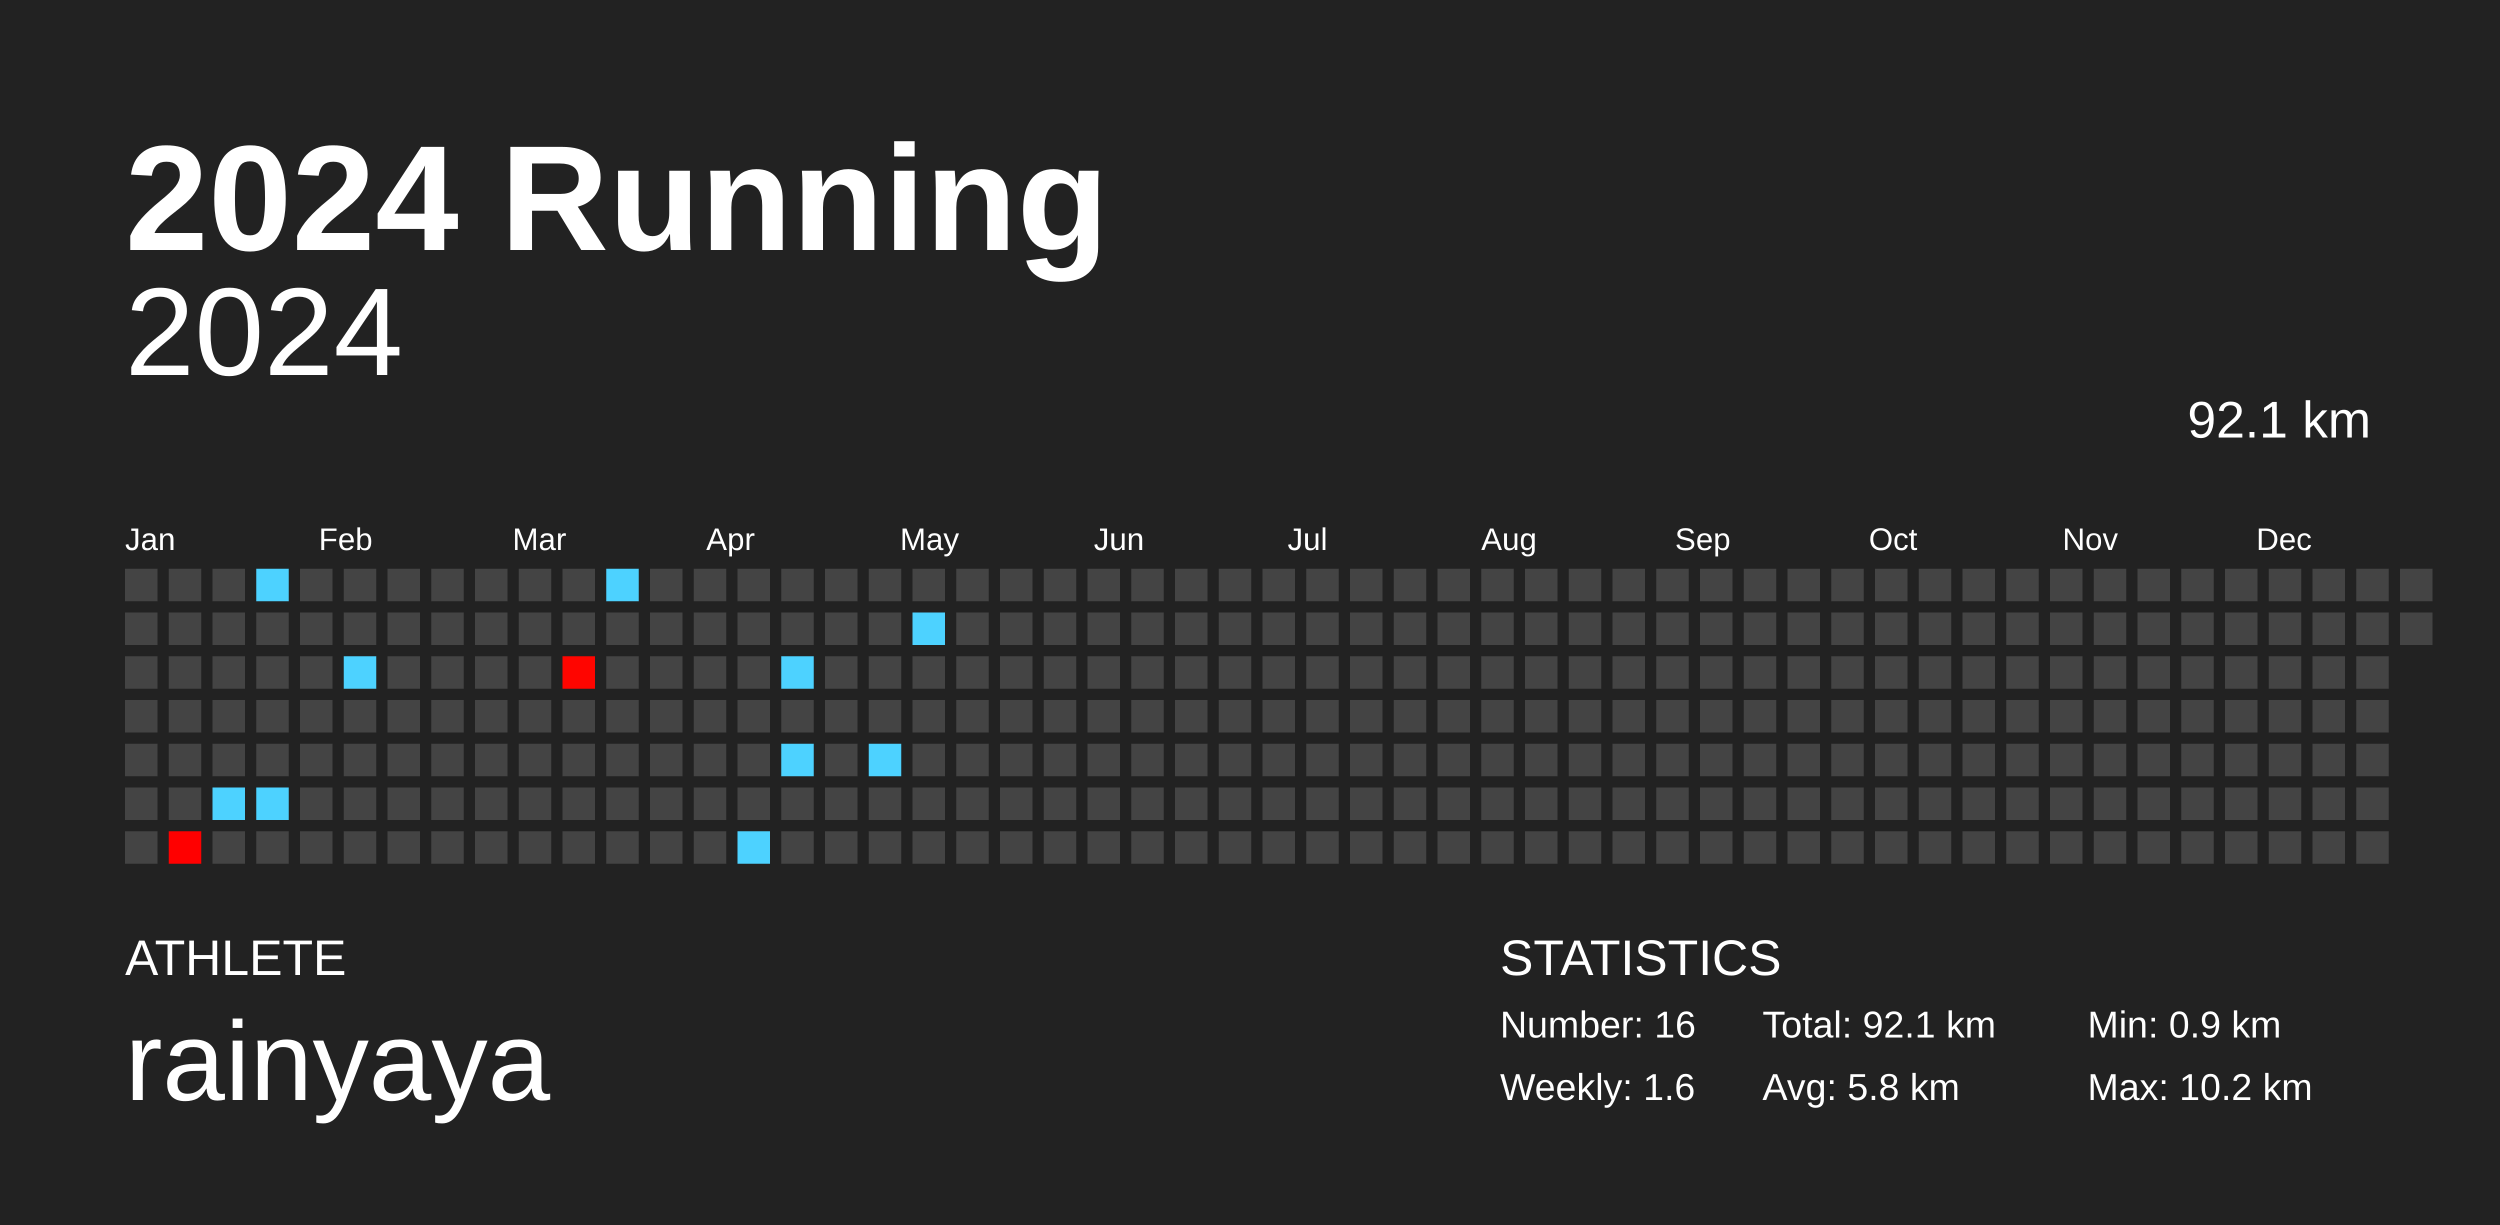
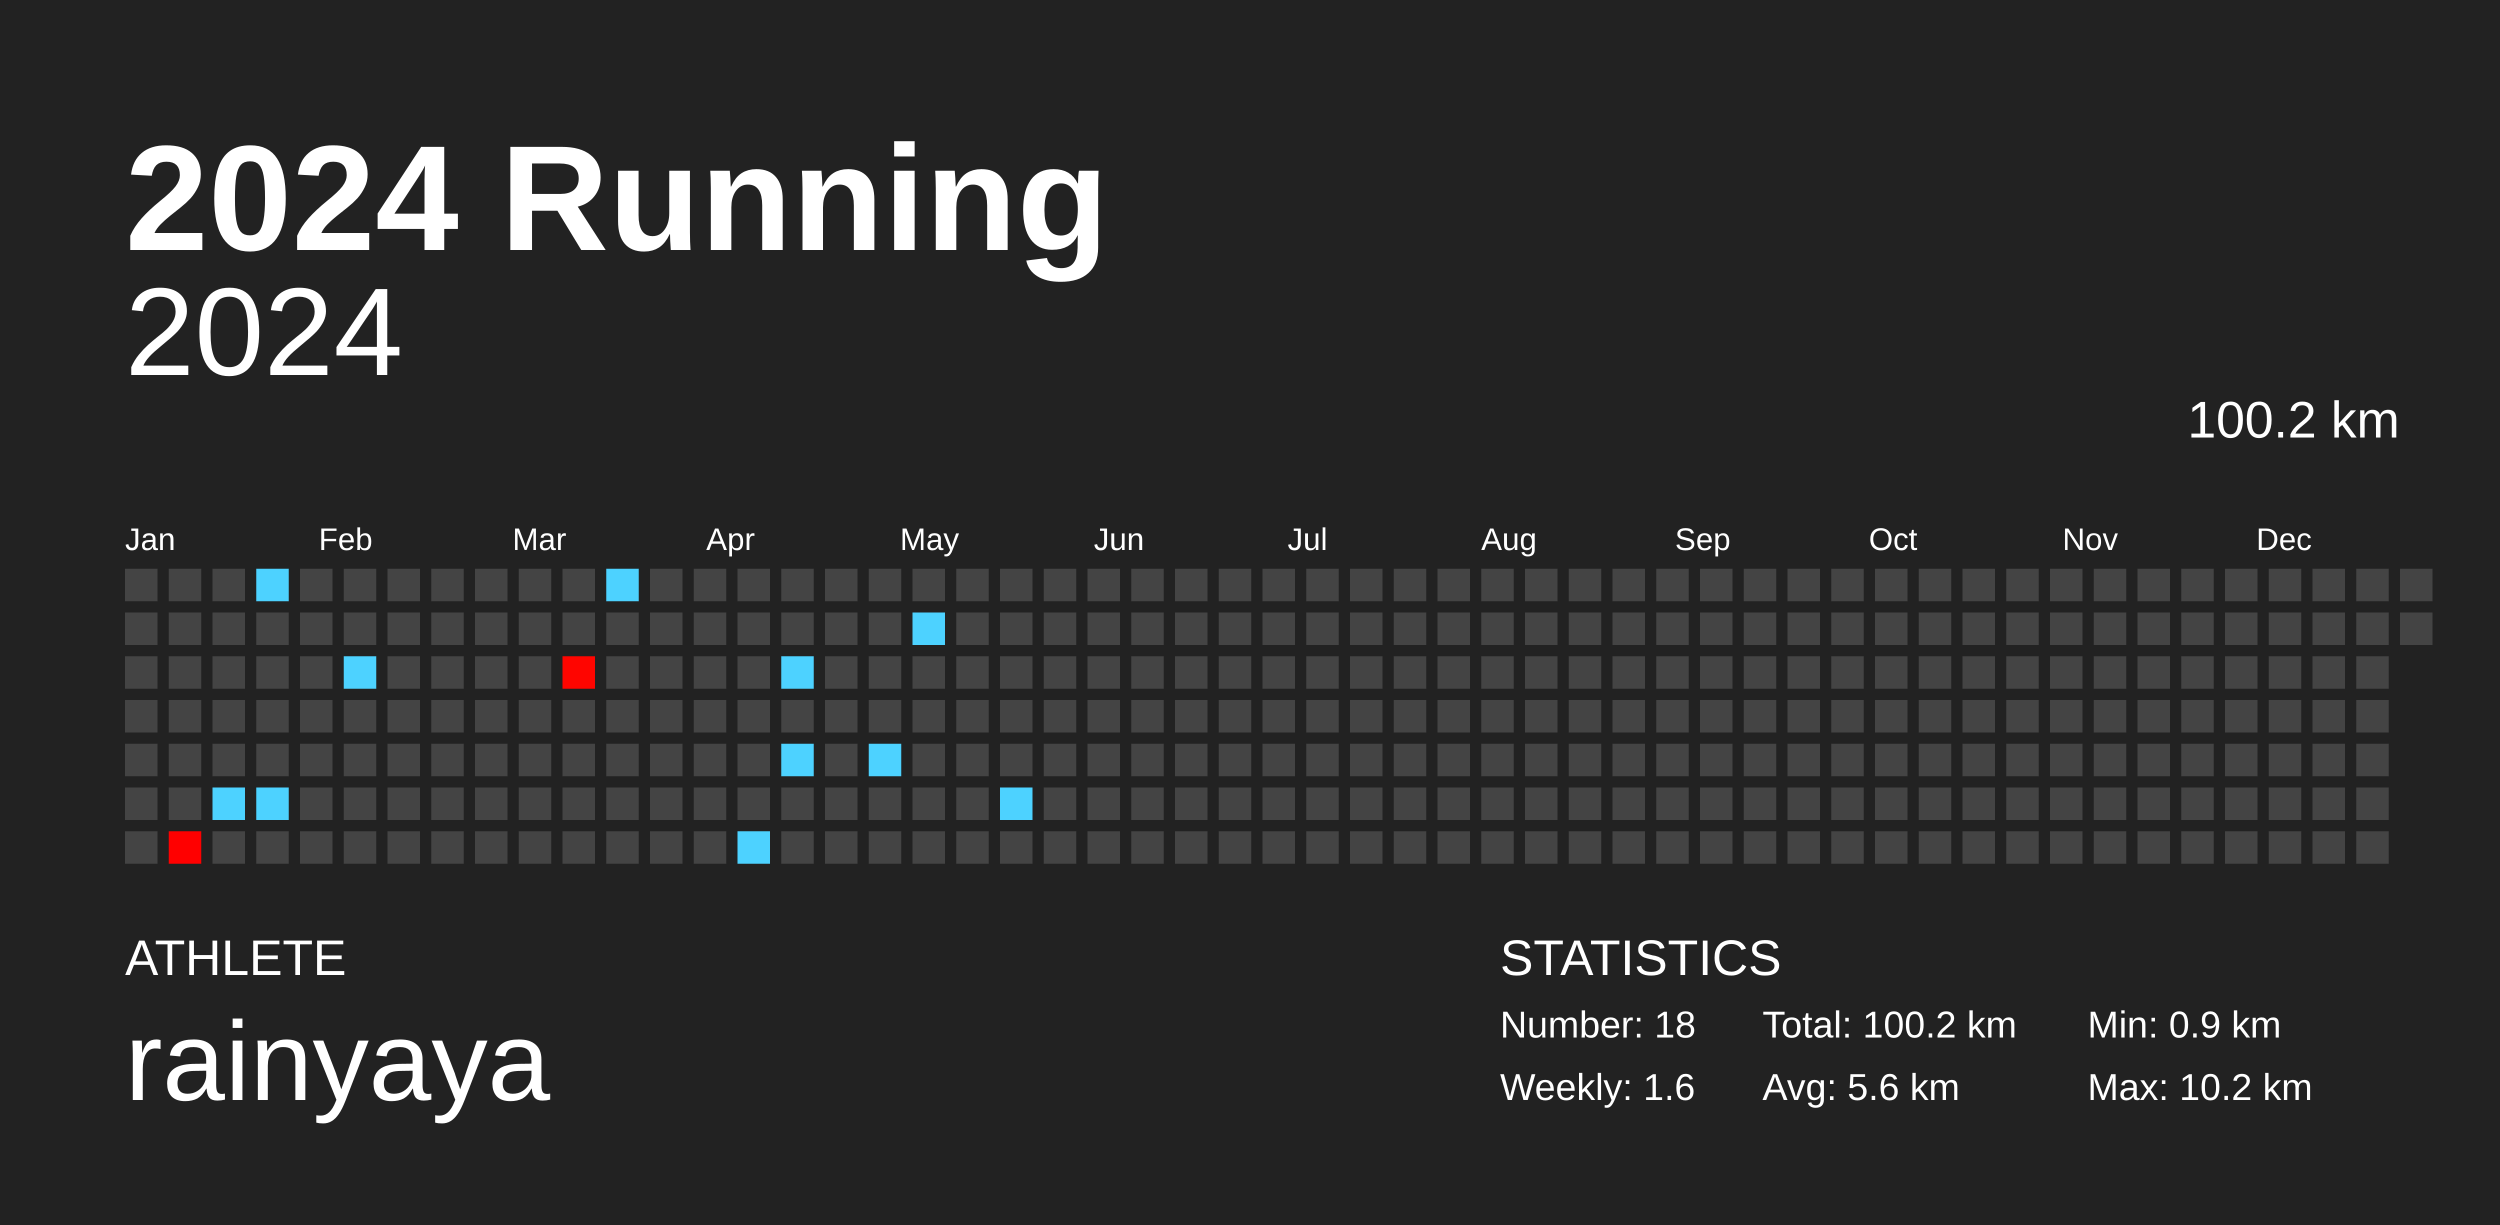
<svg xmlns="http://www.w3.org/2000/svg" baseProfile="full" height="98mm" version="1.1" viewBox="0,0,200,98" width="200mm">
  <defs />
  <rect fill="#222222" height="98" width="200" x="0" y="0" />
  <text fill="#FFFFFF" style="font-size:12px; font-family:Arial; font-weight:bold;" x="10" y="20">2024 Running</text>
  <text fill="#FFFFFF" style="font-size:4px; font-family:Arial" x="10" y="78">ATHLETE</text>
  <text fill="#FFFFFF" style="font-size:9px; font-family:Arial" x="10" y="88">rainyaya</text>
  <text fill="#FFFFFF" style="font-size:4px; font-family:Arial" x="120" y="78">STATISTICS</text>
-   <text fill="#FFFFFF" style="font-size:3px; font-family:Arial" x="120" y="83">Number: 16</text>
+   <text fill="#FFFFFF" style="font-size:3px; font-family:Arial" x="120" y="83">Number: 18</text>
  <text fill="#FFFFFF" style="font-size:3px; font-family:Arial" x="120" y="88">Weekly: 1.6</text>
-   <text fill="#FFFFFF" style="font-size:3px; font-family:Arial" x="141" y="83">Total: 92.1 km</text>
-   <text fill="#FFFFFF" style="font-size:3px; font-family:Arial" x="141" y="88">Avg: 5.8 km</text>
+   <text fill="#FFFFFF" style="font-size:3px; font-family:Arial" x="141" y="83">Total: 100.2 km</text>
+   <text fill="#FFFFFF" style="font-size:3px; font-family:Arial" x="141" y="88">Avg: 5.6 km</text>
  <text fill="#FFFFFF" style="font-size:3px; font-family:Arial" x="167" y="83">Min: 0.9 km</text>
  <text fill="#FFFFFF" style="font-size:3px; font-family:Arial" x="167" y="88">Max: 10.2 km</text>
  <text alignment-baseline="hanging" fill="#FFFFFF" style="font-size:10.0px; font-family:Arial;" x="10" y="30">2024</text>
-   <text alignment-baseline="hanging" fill="#FFFFFF" style="font-size:4.125px; font-family:Arial;" x="175" y="35">92.1 km</text>
+   <text alignment-baseline="hanging" fill="#FFFFFF" style="font-size:4.125px; font-family:Arial;" x="175" y="35">100.2 km</text>
  <text fill="#FFFFFF" style="font-size:2.5px; font-family:Arial" x="10.0" y="44">Jan</text>
  <text fill="#FFFFFF" style="font-size:2.5px; font-family:Arial" x="25.5" y="44">Feb</text>
  <text fill="#FFFFFF" style="font-size:2.5px; font-family:Arial" x="41.0" y="44">Mar</text>
  <text fill="#FFFFFF" style="font-size:2.5px; font-family:Arial" x="56.5" y="44">Apr</text>
  <text fill="#FFFFFF" style="font-size:2.5px; font-family:Arial" x="72.0" y="44">May</text>
  <text fill="#FFFFFF" style="font-size:2.5px; font-family:Arial" x="87.5" y="44">Jun</text>
  <text fill="#FFFFFF" style="font-size:2.5px; font-family:Arial" x="103.0" y="44">Jul</text>
  <text fill="#FFFFFF" style="font-size:2.5px; font-family:Arial" x="118.5" y="44">Aug</text>
  <text fill="#FFFFFF" style="font-size:2.5px; font-family:Arial" x="134.0" y="44">Sep</text>
  <text fill="#FFFFFF" style="font-size:2.5px; font-family:Arial" x="149.5" y="44">Oct</text>
  <text fill="#FFFFFF" style="font-size:2.5px; font-family:Arial" x="165.0" y="44">Nov</text>
  <text fill="#FFFFFF" style="font-size:2.5px; font-family:Arial" x="180.5" y="44">Dec</text>
  <rect fill="#444444" height="2.6" width="2.6" x="10.0" y="45.5" />
  <rect fill="#444444" height="2.6" width="2.6" x="10.0" y="49.0" />
  <rect fill="#444444" height="2.6" width="2.6" x="10.0" y="52.5" />
  <rect fill="#444444" height="2.6" width="2.6" x="10.0" y="56.0" />
  <rect fill="#444444" height="2.6" width="2.6" x="10.0" y="59.5" />
  <rect fill="#444444" height="2.6" width="2.6" x="10.0" y="63.0" />
  <rect fill="#444444" height="2.6" width="2.6" x="10.0" y="66.5" />
  <rect fill="#444444" height="2.6" width="2.6" x="13.5" y="45.5" />
  <rect fill="#444444" height="2.6" width="2.6" x="13.5" y="49.0" />
  <rect fill="#444444" height="2.6" width="2.6" x="13.5" y="52.5" />
  <rect fill="#444444" height="2.6" width="2.6" x="13.5" y="56.0" />
  <rect fill="#444444" height="2.6" width="2.6" x="13.5" y="59.5" />
  <rect fill="#444444" height="2.6" width="2.6" x="13.5" y="63.0" />
  <rect fill="#ff0000" height="2.6" width="2.6" x="13.5" y="66.5" />
  <rect fill="#444444" height="2.6" width="2.6" x="17.0" y="45.5" />
  <rect fill="#444444" height="2.6" width="2.6" x="17.0" y="49.0" />
  <rect fill="#444444" height="2.6" width="2.6" x="17.0" y="52.5" />
  <rect fill="#444444" height="2.6" width="2.6" x="17.0" y="56.0" />
  <rect fill="#444444" height="2.6" width="2.6" x="17.0" y="59.5" />
  <rect fill="#4dd2ff" height="2.6" width="2.6" x="17.0" y="63.0" />
  <rect fill="#444444" height="2.6" width="2.6" x="17.0" y="66.5" />
  <rect fill="#4dd2ff" height="2.6" width="2.6" x="20.5" y="45.5" />
  <rect fill="#444444" height="2.6" width="2.6" x="20.5" y="49.0" />
  <rect fill="#444444" height="2.6" width="2.6" x="20.5" y="52.5" />
  <rect fill="#444444" height="2.6" width="2.6" x="20.5" y="56.0" />
  <rect fill="#444444" height="2.6" width="2.6" x="20.5" y="59.5" />
  <rect fill="#4dd2ff" height="2.6" width="2.6" x="20.5" y="63.0" />
  <rect fill="#444444" height="2.6" width="2.6" x="20.5" y="66.5" />
  <rect fill="#444444" height="2.6" width="2.6" x="24.0" y="45.5" />
  <rect fill="#444444" height="2.6" width="2.6" x="24.0" y="49.0" />
  <rect fill="#444444" height="2.6" width="2.6" x="24.0" y="52.5" />
  <rect fill="#444444" height="2.6" width="2.6" x="24.0" y="56.0" />
  <rect fill="#444444" height="2.6" width="2.6" x="24.0" y="59.5" />
  <rect fill="#444444" height="2.6" width="2.6" x="24.0" y="63.0" />
  <rect fill="#444444" height="2.6" width="2.6" x="24.0" y="66.5" />
  <rect fill="#444444" height="2.6" width="2.6" x="27.5" y="45.5" />
  <rect fill="#444444" height="2.6" width="2.6" x="27.5" y="49.0" />
  <rect fill="#4dd2ff" height="2.6" width="2.6" x="27.5" y="52.5" />
  <rect fill="#444444" height="2.6" width="2.6" x="27.5" y="56.0" />
  <rect fill="#444444" height="2.6" width="2.6" x="27.5" y="59.5" />
  <rect fill="#444444" height="2.6" width="2.6" x="27.5" y="63.0" />
  <rect fill="#444444" height="2.6" width="2.6" x="27.5" y="66.5" />
  <rect fill="#444444" height="2.6" width="2.6" x="31.0" y="45.5" />
  <rect fill="#444444" height="2.6" width="2.6" x="31.0" y="49.0" />
  <rect fill="#444444" height="2.6" width="2.6" x="31.0" y="52.5" />
  <rect fill="#444444" height="2.6" width="2.6" x="31.0" y="56.0" />
  <rect fill="#444444" height="2.6" width="2.6" x="31.0" y="59.5" />
  <rect fill="#444444" height="2.6" width="2.6" x="31.0" y="63.0" />
  <rect fill="#444444" height="2.6" width="2.6" x="31.0" y="66.5" />
  <rect fill="#444444" height="2.6" width="2.6" x="34.5" y="45.5" />
  <rect fill="#444444" height="2.6" width="2.6" x="34.5" y="49.0" />
  <rect fill="#444444" height="2.6" width="2.6" x="34.5" y="52.5" />
  <rect fill="#444444" height="2.6" width="2.6" x="34.5" y="56.0" />
  <rect fill="#444444" height="2.6" width="2.6" x="34.5" y="59.5" />
  <rect fill="#444444" height="2.6" width="2.6" x="34.5" y="63.0" />
  <rect fill="#444444" height="2.6" width="2.6" x="34.5" y="66.5" />
  <rect fill="#444444" height="2.6" width="2.6" x="38.0" y="45.5" />
  <rect fill="#444444" height="2.6" width="2.6" x="38.0" y="49.0" />
  <rect fill="#444444" height="2.6" width="2.6" x="38.0" y="52.5" />
  <rect fill="#444444" height="2.6" width="2.6" x="38.0" y="56.0" />
  <rect fill="#444444" height="2.6" width="2.6" x="38.0" y="59.5" />
  <rect fill="#444444" height="2.6" width="2.6" x="38.0" y="63.0" />
  <rect fill="#444444" height="2.6" width="2.6" x="38.0" y="66.5" />
  <rect fill="#444444" height="2.6" width="2.6" x="41.5" y="45.5" />
  <rect fill="#444444" height="2.6" width="2.6" x="41.5" y="49.0" />
  <rect fill="#444444" height="2.6" width="2.6" x="41.5" y="52.5" />
  <rect fill="#444444" height="2.6" width="2.6" x="41.5" y="56.0" />
  <rect fill="#444444" height="2.6" width="2.6" x="41.5" y="59.5" />
  <rect fill="#444444" height="2.6" width="2.6" x="41.5" y="63.0" />
  <rect fill="#444444" height="2.6" width="2.6" x="41.5" y="66.5" />
  <rect fill="#444444" height="2.6" width="2.6" x="45.0" y="45.5" />
  <rect fill="#444444" height="2.6" width="2.6" x="45.0" y="49.0" />
  <rect fill="#ff0500" height="2.6" width="2.6" x="45.0" y="52.5" />
  <rect fill="#444444" height="2.6" width="2.6" x="45.0" y="56.0" />
  <rect fill="#444444" height="2.6" width="2.6" x="45.0" y="59.5" />
  <rect fill="#444444" height="2.6" width="2.6" x="45.0" y="63.0" />
  <rect fill="#444444" height="2.6" width="2.6" x="45.0" y="66.5" />
  <rect fill="#4dd2ff" height="2.6" width="2.6" x="48.5" y="45.5" />
  <rect fill="#444444" height="2.6" width="2.6" x="48.5" y="49.0" />
  <rect fill="#444444" height="2.6" width="2.6" x="48.5" y="52.5" />
  <rect fill="#444444" height="2.6" width="2.6" x="48.5" y="56.0" />
  <rect fill="#444444" height="2.6" width="2.6" x="48.5" y="59.5" />
  <rect fill="#444444" height="2.6" width="2.6" x="48.5" y="63.0" />
  <rect fill="#444444" height="2.6" width="2.6" x="48.5" y="66.5" />
  <rect fill="#444444" height="2.6" width="2.6" x="52.0" y="45.5" />
  <rect fill="#444444" height="2.6" width="2.6" x="52.0" y="49.0" />
  <rect fill="#444444" height="2.6" width="2.6" x="52.0" y="52.5" />
  <rect fill="#444444" height="2.6" width="2.6" x="52.0" y="56.0" />
  <rect fill="#444444" height="2.6" width="2.6" x="52.0" y="59.5" />
  <rect fill="#444444" height="2.6" width="2.6" x="52.0" y="63.0" />
  <rect fill="#444444" height="2.6" width="2.6" x="52.0" y="66.5" />
  <rect fill="#444444" height="2.6" width="2.6" x="55.5" y="45.5" />
  <rect fill="#444444" height="2.6" width="2.6" x="55.5" y="49.0" />
  <rect fill="#444444" height="2.6" width="2.6" x="55.5" y="52.5" />
  <rect fill="#444444" height="2.6" width="2.6" x="55.5" y="56.0" />
  <rect fill="#444444" height="2.6" width="2.6" x="55.5" y="59.5" />
  <rect fill="#444444" height="2.6" width="2.6" x="55.5" y="63.0" />
  <rect fill="#444444" height="2.6" width="2.6" x="55.5" y="66.5" />
  <rect fill="#444444" height="2.6" width="2.6" x="59.0" y="45.5" />
  <rect fill="#444444" height="2.6" width="2.6" x="59.0" y="49.0" />
  <rect fill="#444444" height="2.6" width="2.6" x="59.0" y="52.5" />
  <rect fill="#444444" height="2.6" width="2.6" x="59.0" y="56.0" />
  <rect fill="#444444" height="2.6" width="2.6" x="59.0" y="59.5" />
  <rect fill="#444444" height="2.6" width="2.6" x="59.0" y="63.0" />
  <rect fill="#4dd2ff" height="2.6" width="2.6" x="59.0" y="66.5" />
  <rect fill="#444444" height="2.6" width="2.6" x="62.5" y="45.5" />
  <rect fill="#444444" height="2.6" width="2.6" x="62.5" y="49.0" />
  <rect fill="#4dd2ff" height="2.6" width="2.6" x="62.5" y="52.5" />
  <rect fill="#444444" height="2.6" width="2.6" x="62.5" y="56.0" />
  <rect fill="#4dd2ff" height="2.6" width="2.6" x="62.5" y="59.5" />
  <rect fill="#444444" height="2.6" width="2.6" x="62.5" y="63.0" />
  <rect fill="#444444" height="2.6" width="2.6" x="62.5" y="66.5" />
  <rect fill="#444444" height="2.6" width="2.6" x="66.0" y="45.5" />
  <rect fill="#444444" height="2.6" width="2.6" x="66.0" y="49.0" />
  <rect fill="#444444" height="2.6" width="2.6" x="66.0" y="52.5" />
  <rect fill="#444444" height="2.6" width="2.6" x="66.0" y="56.0" />
  <rect fill="#444444" height="2.6" width="2.6" x="66.0" y="59.5" />
  <rect fill="#444444" height="2.6" width="2.6" x="66.0" y="63.0" />
  <rect fill="#444444" height="2.6" width="2.6" x="66.0" y="66.5" />
  <rect fill="#444444" height="2.6" width="2.6" x="69.5" y="45.5" />
  <rect fill="#444444" height="2.6" width="2.6" x="69.5" y="49.0" />
  <rect fill="#444444" height="2.6" width="2.6" x="69.5" y="52.5" />
  <rect fill="#444444" height="2.6" width="2.6" x="69.5" y="56.0" />
  <rect fill="#4dd2ff" height="2.6" width="2.6" x="69.5" y="59.5" />
  <rect fill="#444444" height="2.6" width="2.6" x="69.5" y="63.0" />
  <rect fill="#444444" height="2.6" width="2.6" x="69.5" y="66.5" />
  <rect fill="#444444" height="2.6" width="2.6" x="73.0" y="45.5" />
  <rect fill="#4dd2ff" height="2.6" width="2.6" x="73.0" y="49.0" />
  <rect fill="#444444" height="2.6" width="2.6" x="73.0" y="52.5" />
  <rect fill="#444444" height="2.6" width="2.6" x="73.0" y="56.0" />
  <rect fill="#444444" height="2.6" width="2.6" x="73.0" y="59.5" />
  <rect fill="#444444" height="2.6" width="2.6" x="73.0" y="63.0" />
  <rect fill="#444444" height="2.6" width="2.6" x="73.0" y="66.5" />
  <rect fill="#444444" height="2.6" width="2.6" x="76.5" y="45.5" />
  <rect fill="#444444" height="2.6" width="2.6" x="76.5" y="49.0" />
  <rect fill="#444444" height="2.6" width="2.6" x="76.5" y="52.5" />
  <rect fill="#444444" height="2.6" width="2.6" x="76.5" y="56.0" />
  <rect fill="#444444" height="2.6" width="2.6" x="76.5" y="59.5" />
  <rect fill="#444444" height="2.6" width="2.6" x="76.5" y="63.0" />
  <rect fill="#444444" height="2.6" width="2.6" x="76.5" y="66.5" />
  <rect fill="#444444" height="2.6" width="2.6" x="80.0" y="45.5" />
  <rect fill="#444444" height="2.6" width="2.6" x="80.0" y="49.0" />
  <rect fill="#444444" height="2.6" width="2.6" x="80.0" y="52.5" />
  <rect fill="#444444" height="2.6" width="2.6" x="80.0" y="56.0" />
  <rect fill="#444444" height="2.6" width="2.6" x="80.0" y="59.5" />
-   <rect fill="#444444" height="2.6" width="2.6" x="80.0" y="63.0" />
+   <rect fill="#4dd2ff" height="2.6" width="2.6" x="80.0" y="63.0" />
  <rect fill="#444444" height="2.6" width="2.6" x="80.0" y="66.5" />
  <rect fill="#444444" height="2.6" width="2.6" x="83.5" y="45.5" />
  <rect fill="#444444" height="2.6" width="2.6" x="83.5" y="49.0" />
  <rect fill="#444444" height="2.6" width="2.6" x="83.5" y="52.5" />
  <rect fill="#444444" height="2.6" width="2.6" x="83.5" y="56.0" />
  <rect fill="#444444" height="2.6" width="2.6" x="83.5" y="59.5" />
  <rect fill="#444444" height="2.6" width="2.6" x="83.5" y="63.0" />
  <rect fill="#444444" height="2.6" width="2.6" x="83.5" y="66.5" />
  <rect fill="#444444" height="2.6" width="2.6" x="87.0" y="45.5" />
  <rect fill="#444444" height="2.6" width="2.6" x="87.0" y="49.0" />
  <rect fill="#444444" height="2.6" width="2.6" x="87.0" y="52.5" />
  <rect fill="#444444" height="2.6" width="2.6" x="87.0" y="56.0" />
  <rect fill="#444444" height="2.6" width="2.6" x="87.0" y="59.5" />
  <rect fill="#444444" height="2.6" width="2.6" x="87.0" y="63.0" />
  <rect fill="#444444" height="2.6" width="2.6" x="87.0" y="66.5" />
  <rect fill="#444444" height="2.6" width="2.6" x="90.5" y="45.5" />
  <rect fill="#444444" height="2.6" width="2.6" x="90.5" y="49.0" />
  <rect fill="#444444" height="2.6" width="2.6" x="90.5" y="52.5" />
  <rect fill="#444444" height="2.6" width="2.6" x="90.5" y="56.0" />
  <rect fill="#444444" height="2.6" width="2.6" x="90.5" y="59.5" />
  <rect fill="#444444" height="2.6" width="2.6" x="90.5" y="63.0" />
  <rect fill="#444444" height="2.6" width="2.6" x="90.5" y="66.5" />
  <rect fill="#444444" height="2.6" width="2.6" x="94.0" y="45.5" />
  <rect fill="#444444" height="2.6" width="2.6" x="94.0" y="49.0" />
  <rect fill="#444444" height="2.6" width="2.6" x="94.0" y="52.5" />
  <rect fill="#444444" height="2.6" width="2.6" x="94.0" y="56.0" />
  <rect fill="#444444" height="2.6" width="2.6" x="94.0" y="59.5" />
  <rect fill="#444444" height="2.6" width="2.6" x="94.0" y="63.0" />
  <rect fill="#444444" height="2.6" width="2.6" x="94.0" y="66.5" />
  <rect fill="#444444" height="2.6" width="2.6" x="97.5" y="45.5" />
  <rect fill="#444444" height="2.6" width="2.6" x="97.5" y="49.0" />
  <rect fill="#444444" height="2.6" width="2.6" x="97.5" y="52.5" />
  <rect fill="#444444" height="2.6" width="2.6" x="97.5" y="56.0" />
  <rect fill="#444444" height="2.6" width="2.6" x="97.5" y="59.5" />
  <rect fill="#444444" height="2.6" width="2.6" x="97.5" y="63.0" />
  <rect fill="#444444" height="2.6" width="2.6" x="97.5" y="66.5" />
  <rect fill="#444444" height="2.6" width="2.6" x="101.0" y="45.5" />
  <rect fill="#444444" height="2.6" width="2.6" x="101.0" y="49.0" />
  <rect fill="#444444" height="2.6" width="2.6" x="101.0" y="52.5" />
  <rect fill="#444444" height="2.6" width="2.6" x="101.0" y="56.0" />
  <rect fill="#444444" height="2.6" width="2.6" x="101.0" y="59.5" />
  <rect fill="#444444" height="2.6" width="2.6" x="101.0" y="63.0" />
  <rect fill="#444444" height="2.6" width="2.6" x="101.0" y="66.5" />
  <rect fill="#444444" height="2.6" width="2.6" x="104.5" y="45.5" />
  <rect fill="#444444" height="2.6" width="2.6" x="104.5" y="49.0" />
  <rect fill="#444444" height="2.6" width="2.6" x="104.5" y="52.5" />
  <rect fill="#444444" height="2.6" width="2.6" x="104.5" y="56.0" />
  <rect fill="#444444" height="2.6" width="2.6" x="104.5" y="59.5" />
  <rect fill="#444444" height="2.6" width="2.6" x="104.5" y="63.0" />
  <rect fill="#444444" height="2.6" width="2.6" x="104.5" y="66.5" />
  <rect fill="#444444" height="2.6" width="2.6" x="108.0" y="45.5" />
  <rect fill="#444444" height="2.6" width="2.6" x="108.0" y="49.0" />
  <rect fill="#444444" height="2.6" width="2.6" x="108.0" y="52.5" />
  <rect fill="#444444" height="2.6" width="2.6" x="108.0" y="56.0" />
  <rect fill="#444444" height="2.6" width="2.6" x="108.0" y="59.5" />
  <rect fill="#444444" height="2.6" width="2.6" x="108.0" y="63.0" />
  <rect fill="#444444" height="2.6" width="2.6" x="108.0" y="66.5" />
  <rect fill="#444444" height="2.6" width="2.6" x="111.5" y="45.5" />
  <rect fill="#444444" height="2.6" width="2.6" x="111.5" y="49.0" />
  <rect fill="#444444" height="2.6" width="2.6" x="111.5" y="52.5" />
  <rect fill="#444444" height="2.6" width="2.6" x="111.5" y="56.0" />
  <rect fill="#444444" height="2.6" width="2.6" x="111.5" y="59.5" />
  <rect fill="#444444" height="2.6" width="2.6" x="111.5" y="63.0" />
  <rect fill="#444444" height="2.6" width="2.6" x="111.5" y="66.5" />
  <rect fill="#444444" height="2.6" width="2.6" x="115.0" y="45.5" />
  <rect fill="#444444" height="2.6" width="2.6" x="115.0" y="49.0" />
  <rect fill="#444444" height="2.6" width="2.6" x="115.0" y="52.5" />
  <rect fill="#444444" height="2.6" width="2.6" x="115.0" y="56.0" />
  <rect fill="#444444" height="2.6" width="2.6" x="115.0" y="59.5" />
  <rect fill="#444444" height="2.6" width="2.6" x="115.0" y="63.0" />
  <rect fill="#444444" height="2.6" width="2.6" x="115.0" y="66.5" />
  <rect fill="#444444" height="2.6" width="2.6" x="118.5" y="45.5" />
  <rect fill="#444444" height="2.6" width="2.6" x="118.5" y="49.0" />
  <rect fill="#444444" height="2.6" width="2.6" x="118.5" y="52.5" />
  <rect fill="#444444" height="2.6" width="2.6" x="118.5" y="56.0" />
  <rect fill="#444444" height="2.6" width="2.6" x="118.5" y="59.5" />
  <rect fill="#444444" height="2.6" width="2.6" x="118.5" y="63.0" />
  <rect fill="#444444" height="2.6" width="2.6" x="118.5" y="66.5" />
  <rect fill="#444444" height="2.6" width="2.6" x="122.0" y="45.5" />
  <rect fill="#444444" height="2.6" width="2.6" x="122.0" y="49.0" />
  <rect fill="#444444" height="2.6" width="2.6" x="122.0" y="52.5" />
  <rect fill="#444444" height="2.6" width="2.6" x="122.0" y="56.0" />
  <rect fill="#444444" height="2.6" width="2.6" x="122.0" y="59.5" />
  <rect fill="#444444" height="2.6" width="2.6" x="122.0" y="63.0" />
  <rect fill="#444444" height="2.6" width="2.6" x="122.0" y="66.5" />
  <rect fill="#444444" height="2.6" width="2.6" x="125.5" y="45.5" />
  <rect fill="#444444" height="2.6" width="2.6" x="125.5" y="49.0" />
  <rect fill="#444444" height="2.6" width="2.6" x="125.5" y="52.5" />
  <rect fill="#444444" height="2.6" width="2.6" x="125.5" y="56.0" />
  <rect fill="#444444" height="2.6" width="2.6" x="125.5" y="59.5" />
  <rect fill="#444444" height="2.6" width="2.6" x="125.5" y="63.0" />
  <rect fill="#444444" height="2.6" width="2.6" x="125.5" y="66.5" />
  <rect fill="#444444" height="2.6" width="2.6" x="129.0" y="45.5" />
  <rect fill="#444444" height="2.6" width="2.6" x="129.0" y="49.0" />
  <rect fill="#444444" height="2.6" width="2.6" x="129.0" y="52.5" />
  <rect fill="#444444" height="2.6" width="2.6" x="129.0" y="56.0" />
  <rect fill="#444444" height="2.6" width="2.6" x="129.0" y="59.5" />
  <rect fill="#444444" height="2.6" width="2.6" x="129.0" y="63.0" />
  <rect fill="#444444" height="2.6" width="2.6" x="129.0" y="66.5" />
  <rect fill="#444444" height="2.6" width="2.6" x="132.5" y="45.5" />
  <rect fill="#444444" height="2.6" width="2.6" x="132.5" y="49.0" />
  <rect fill="#444444" height="2.6" width="2.6" x="132.5" y="52.5" />
  <rect fill="#444444" height="2.6" width="2.6" x="132.5" y="56.0" />
  <rect fill="#444444" height="2.6" width="2.6" x="132.5" y="59.5" />
  <rect fill="#444444" height="2.6" width="2.6" x="132.5" y="63.0" />
  <rect fill="#444444" height="2.6" width="2.6" x="132.5" y="66.5" />
  <rect fill="#444444" height="2.6" width="2.6" x="136.0" y="45.5" />
  <rect fill="#444444" height="2.6" width="2.6" x="136.0" y="49.0" />
  <rect fill="#444444" height="2.6" width="2.6" x="136.0" y="52.5" />
  <rect fill="#444444" height="2.6" width="2.6" x="136.0" y="56.0" />
  <rect fill="#444444" height="2.6" width="2.6" x="136.0" y="59.5" />
  <rect fill="#444444" height="2.6" width="2.6" x="136.0" y="63.0" />
  <rect fill="#444444" height="2.6" width="2.6" x="136.0" y="66.5" />
  <rect fill="#444444" height="2.6" width="2.6" x="139.5" y="45.5" />
  <rect fill="#444444" height="2.6" width="2.6" x="139.5" y="49.0" />
  <rect fill="#444444" height="2.6" width="2.6" x="139.5" y="52.5" />
  <rect fill="#444444" height="2.6" width="2.6" x="139.5" y="56.0" />
  <rect fill="#444444" height="2.6" width="2.6" x="139.5" y="59.5" />
  <rect fill="#444444" height="2.6" width="2.6" x="139.5" y="63.0" />
  <rect fill="#444444" height="2.6" width="2.6" x="139.5" y="66.5" />
  <rect fill="#444444" height="2.6" width="2.6" x="143.0" y="45.5" />
  <rect fill="#444444" height="2.6" width="2.6" x="143.0" y="49.0" />
  <rect fill="#444444" height="2.6" width="2.6" x="143.0" y="52.5" />
  <rect fill="#444444" height="2.6" width="2.6" x="143.0" y="56.0" />
  <rect fill="#444444" height="2.6" width="2.6" x="143.0" y="59.5" />
  <rect fill="#444444" height="2.6" width="2.6" x="143.0" y="63.0" />
  <rect fill="#444444" height="2.6" width="2.6" x="143.0" y="66.5" />
  <rect fill="#444444" height="2.6" width="2.6" x="146.5" y="45.5" />
  <rect fill="#444444" height="2.6" width="2.6" x="146.5" y="49.0" />
  <rect fill="#444444" height="2.6" width="2.6" x="146.5" y="52.5" />
  <rect fill="#444444" height="2.6" width="2.6" x="146.5" y="56.0" />
  <rect fill="#444444" height="2.6" width="2.6" x="146.5" y="59.5" />
  <rect fill="#444444" height="2.6" width="2.6" x="146.5" y="63.0" />
  <rect fill="#444444" height="2.6" width="2.6" x="146.5" y="66.5" />
  <rect fill="#444444" height="2.6" width="2.6" x="150.0" y="45.5" />
  <rect fill="#444444" height="2.6" width="2.6" x="150.0" y="49.0" />
  <rect fill="#444444" height="2.6" width="2.6" x="150.0" y="52.5" />
  <rect fill="#444444" height="2.6" width="2.6" x="150.0" y="56.0" />
  <rect fill="#444444" height="2.6" width="2.6" x="150.0" y="59.5" />
  <rect fill="#444444" height="2.6" width="2.6" x="150.0" y="63.0" />
  <rect fill="#444444" height="2.6" width="2.6" x="150.0" y="66.5" />
  <rect fill="#444444" height="2.6" width="2.6" x="153.5" y="45.5" />
  <rect fill="#444444" height="2.6" width="2.6" x="153.5" y="49.0" />
  <rect fill="#444444" height="2.6" width="2.6" x="153.5" y="52.5" />
  <rect fill="#444444" height="2.6" width="2.6" x="153.5" y="56.0" />
  <rect fill="#444444" height="2.6" width="2.6" x="153.5" y="59.5" />
  <rect fill="#444444" height="2.6" width="2.6" x="153.5" y="63.0" />
  <rect fill="#444444" height="2.6" width="2.6" x="153.5" y="66.5" />
  <rect fill="#444444" height="2.6" width="2.6" x="157.0" y="45.5" />
  <rect fill="#444444" height="2.6" width="2.6" x="157.0" y="49.0" />
  <rect fill="#444444" height="2.6" width="2.6" x="157.0" y="52.5" />
  <rect fill="#444444" height="2.6" width="2.6" x="157.0" y="56.0" />
  <rect fill="#444444" height="2.6" width="2.6" x="157.0" y="59.5" />
  <rect fill="#444444" height="2.6" width="2.6" x="157.0" y="63.0" />
  <rect fill="#444444" height="2.6" width="2.6" x="157.0" y="66.5" />
  <rect fill="#444444" height="2.6" width="2.6" x="160.5" y="45.5" />
  <rect fill="#444444" height="2.6" width="2.6" x="160.5" y="49.0" />
  <rect fill="#444444" height="2.6" width="2.6" x="160.5" y="52.5" />
  <rect fill="#444444" height="2.6" width="2.6" x="160.5" y="56.0" />
  <rect fill="#444444" height="2.6" width="2.6" x="160.5" y="59.5" />
  <rect fill="#444444" height="2.6" width="2.6" x="160.5" y="63.0" />
  <rect fill="#444444" height="2.6" width="2.6" x="160.5" y="66.5" />
  <rect fill="#444444" height="2.6" width="2.6" x="164.0" y="45.5" />
  <rect fill="#444444" height="2.6" width="2.6" x="164.0" y="49.0" />
  <rect fill="#444444" height="2.6" width="2.6" x="164.0" y="52.5" />
  <rect fill="#444444" height="2.6" width="2.6" x="164.0" y="56.0" />
  <rect fill="#444444" height="2.6" width="2.6" x="164.0" y="59.5" />
  <rect fill="#444444" height="2.6" width="2.6" x="164.0" y="63.0" />
  <rect fill="#444444" height="2.6" width="2.6" x="164.0" y="66.5" />
  <rect fill="#444444" height="2.6" width="2.6" x="167.5" y="45.5" />
  <rect fill="#444444" height="2.6" width="2.6" x="167.5" y="49.0" />
  <rect fill="#444444" height="2.6" width="2.6" x="167.5" y="52.5" />
  <rect fill="#444444" height="2.6" width="2.6" x="167.5" y="56.0" />
  <rect fill="#444444" height="2.6" width="2.6" x="167.5" y="59.5" />
  <rect fill="#444444" height="2.6" width="2.6" x="167.5" y="63.0" />
  <rect fill="#444444" height="2.6" width="2.6" x="167.5" y="66.5" />
  <rect fill="#444444" height="2.6" width="2.6" x="171.0" y="45.5" />
  <rect fill="#444444" height="2.6" width="2.6" x="171.0" y="49.0" />
  <rect fill="#444444" height="2.6" width="2.6" x="171.0" y="52.5" />
  <rect fill="#444444" height="2.6" width="2.6" x="171.0" y="56.0" />
  <rect fill="#444444" height="2.6" width="2.6" x="171.0" y="59.5" />
  <rect fill="#444444" height="2.6" width="2.6" x="171.0" y="63.0" />
  <rect fill="#444444" height="2.6" width="2.6" x="171.0" y="66.5" />
  <rect fill="#444444" height="2.6" width="2.6" x="174.5" y="45.5" />
  <rect fill="#444444" height="2.6" width="2.6" x="174.5" y="49.0" />
  <rect fill="#444444" height="2.6" width="2.6" x="174.5" y="52.5" />
  <rect fill="#444444" height="2.6" width="2.6" x="174.5" y="56.0" />
  <rect fill="#444444" height="2.6" width="2.6" x="174.5" y="59.5" />
  <rect fill="#444444" height="2.6" width="2.6" x="174.5" y="63.0" />
  <rect fill="#444444" height="2.6" width="2.6" x="174.5" y="66.5" />
  <rect fill="#444444" height="2.6" width="2.6" x="178.0" y="45.5" />
  <rect fill="#444444" height="2.6" width="2.6" x="178.0" y="49.0" />
  <rect fill="#444444" height="2.6" width="2.6" x="178.0" y="52.5" />
  <rect fill="#444444" height="2.6" width="2.6" x="178.0" y="56.0" />
  <rect fill="#444444" height="2.6" width="2.6" x="178.0" y="59.5" />
  <rect fill="#444444" height="2.6" width="2.6" x="178.0" y="63.0" />
  <rect fill="#444444" height="2.6" width="2.6" x="178.0" y="66.5" />
  <rect fill="#444444" height="2.6" width="2.6" x="181.5" y="45.5" />
  <rect fill="#444444" height="2.6" width="2.6" x="181.5" y="49.0" />
  <rect fill="#444444" height="2.6" width="2.6" x="181.5" y="52.5" />
  <rect fill="#444444" height="2.6" width="2.6" x="181.5" y="56.0" />
  <rect fill="#444444" height="2.6" width="2.6" x="181.5" y="59.5" />
  <rect fill="#444444" height="2.6" width="2.6" x="181.5" y="63.0" />
  <rect fill="#444444" height="2.6" width="2.6" x="181.5" y="66.5" />
  <rect fill="#444444" height="2.6" width="2.6" x="185.0" y="45.5" />
  <rect fill="#444444" height="2.6" width="2.6" x="185.0" y="49.0" />
  <rect fill="#444444" height="2.6" width="2.6" x="185.0" y="52.5" />
  <rect fill="#444444" height="2.6" width="2.6" x="185.0" y="56.0" />
  <rect fill="#444444" height="2.6" width="2.6" x="185.0" y="59.5" />
  <rect fill="#444444" height="2.6" width="2.6" x="185.0" y="63.0" />
  <rect fill="#444444" height="2.6" width="2.6" x="185.0" y="66.5" />
  <rect fill="#444444" height="2.6" width="2.6" x="188.5" y="45.5" />
  <rect fill="#444444" height="2.6" width="2.6" x="188.5" y="49.0" />
  <rect fill="#444444" height="2.6" width="2.6" x="188.5" y="52.5" />
  <rect fill="#444444" height="2.6" width="2.6" x="188.5" y="56.0" />
  <rect fill="#444444" height="2.6" width="2.6" x="188.5" y="59.5" />
  <rect fill="#444444" height="2.6" width="2.6" x="188.5" y="63.0" />
  <rect fill="#444444" height="2.6" width="2.6" x="188.5" y="66.5" />
  <rect fill="#444444" height="2.6" width="2.6" x="192.0" y="45.5" />
  <rect fill="#444444" height="2.6" width="2.6" x="192.0" y="49.0" />
</svg>
